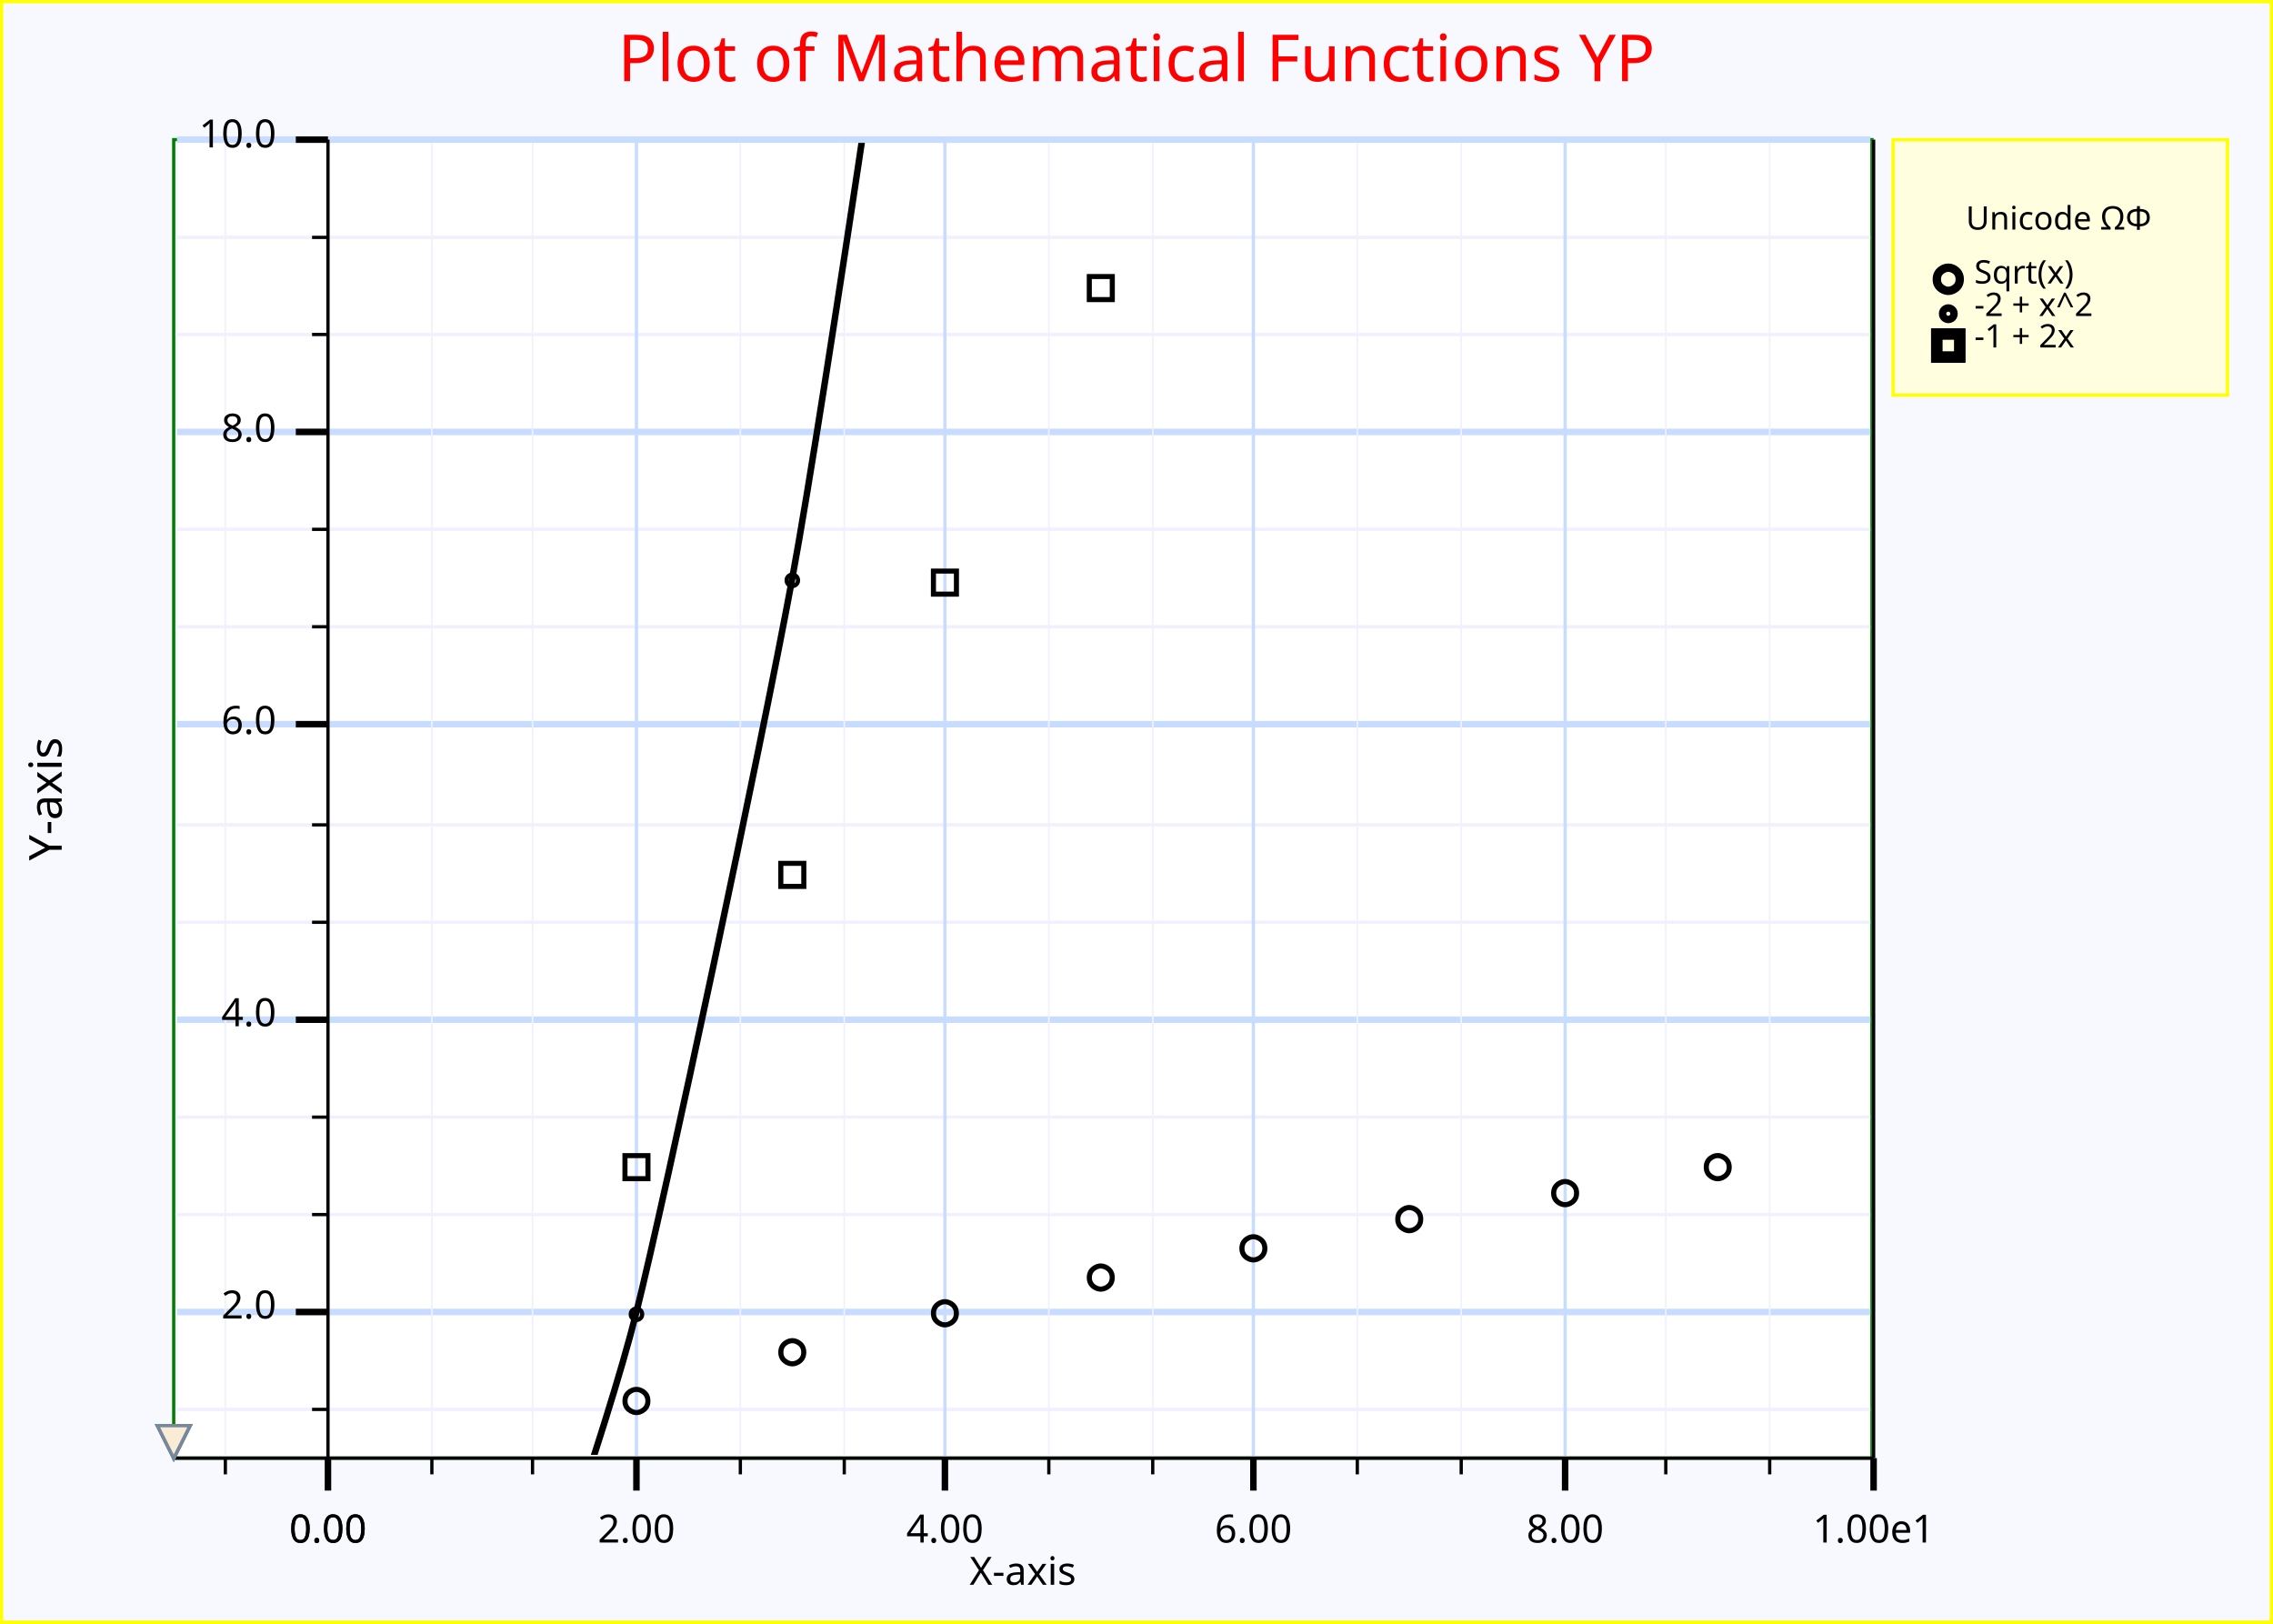
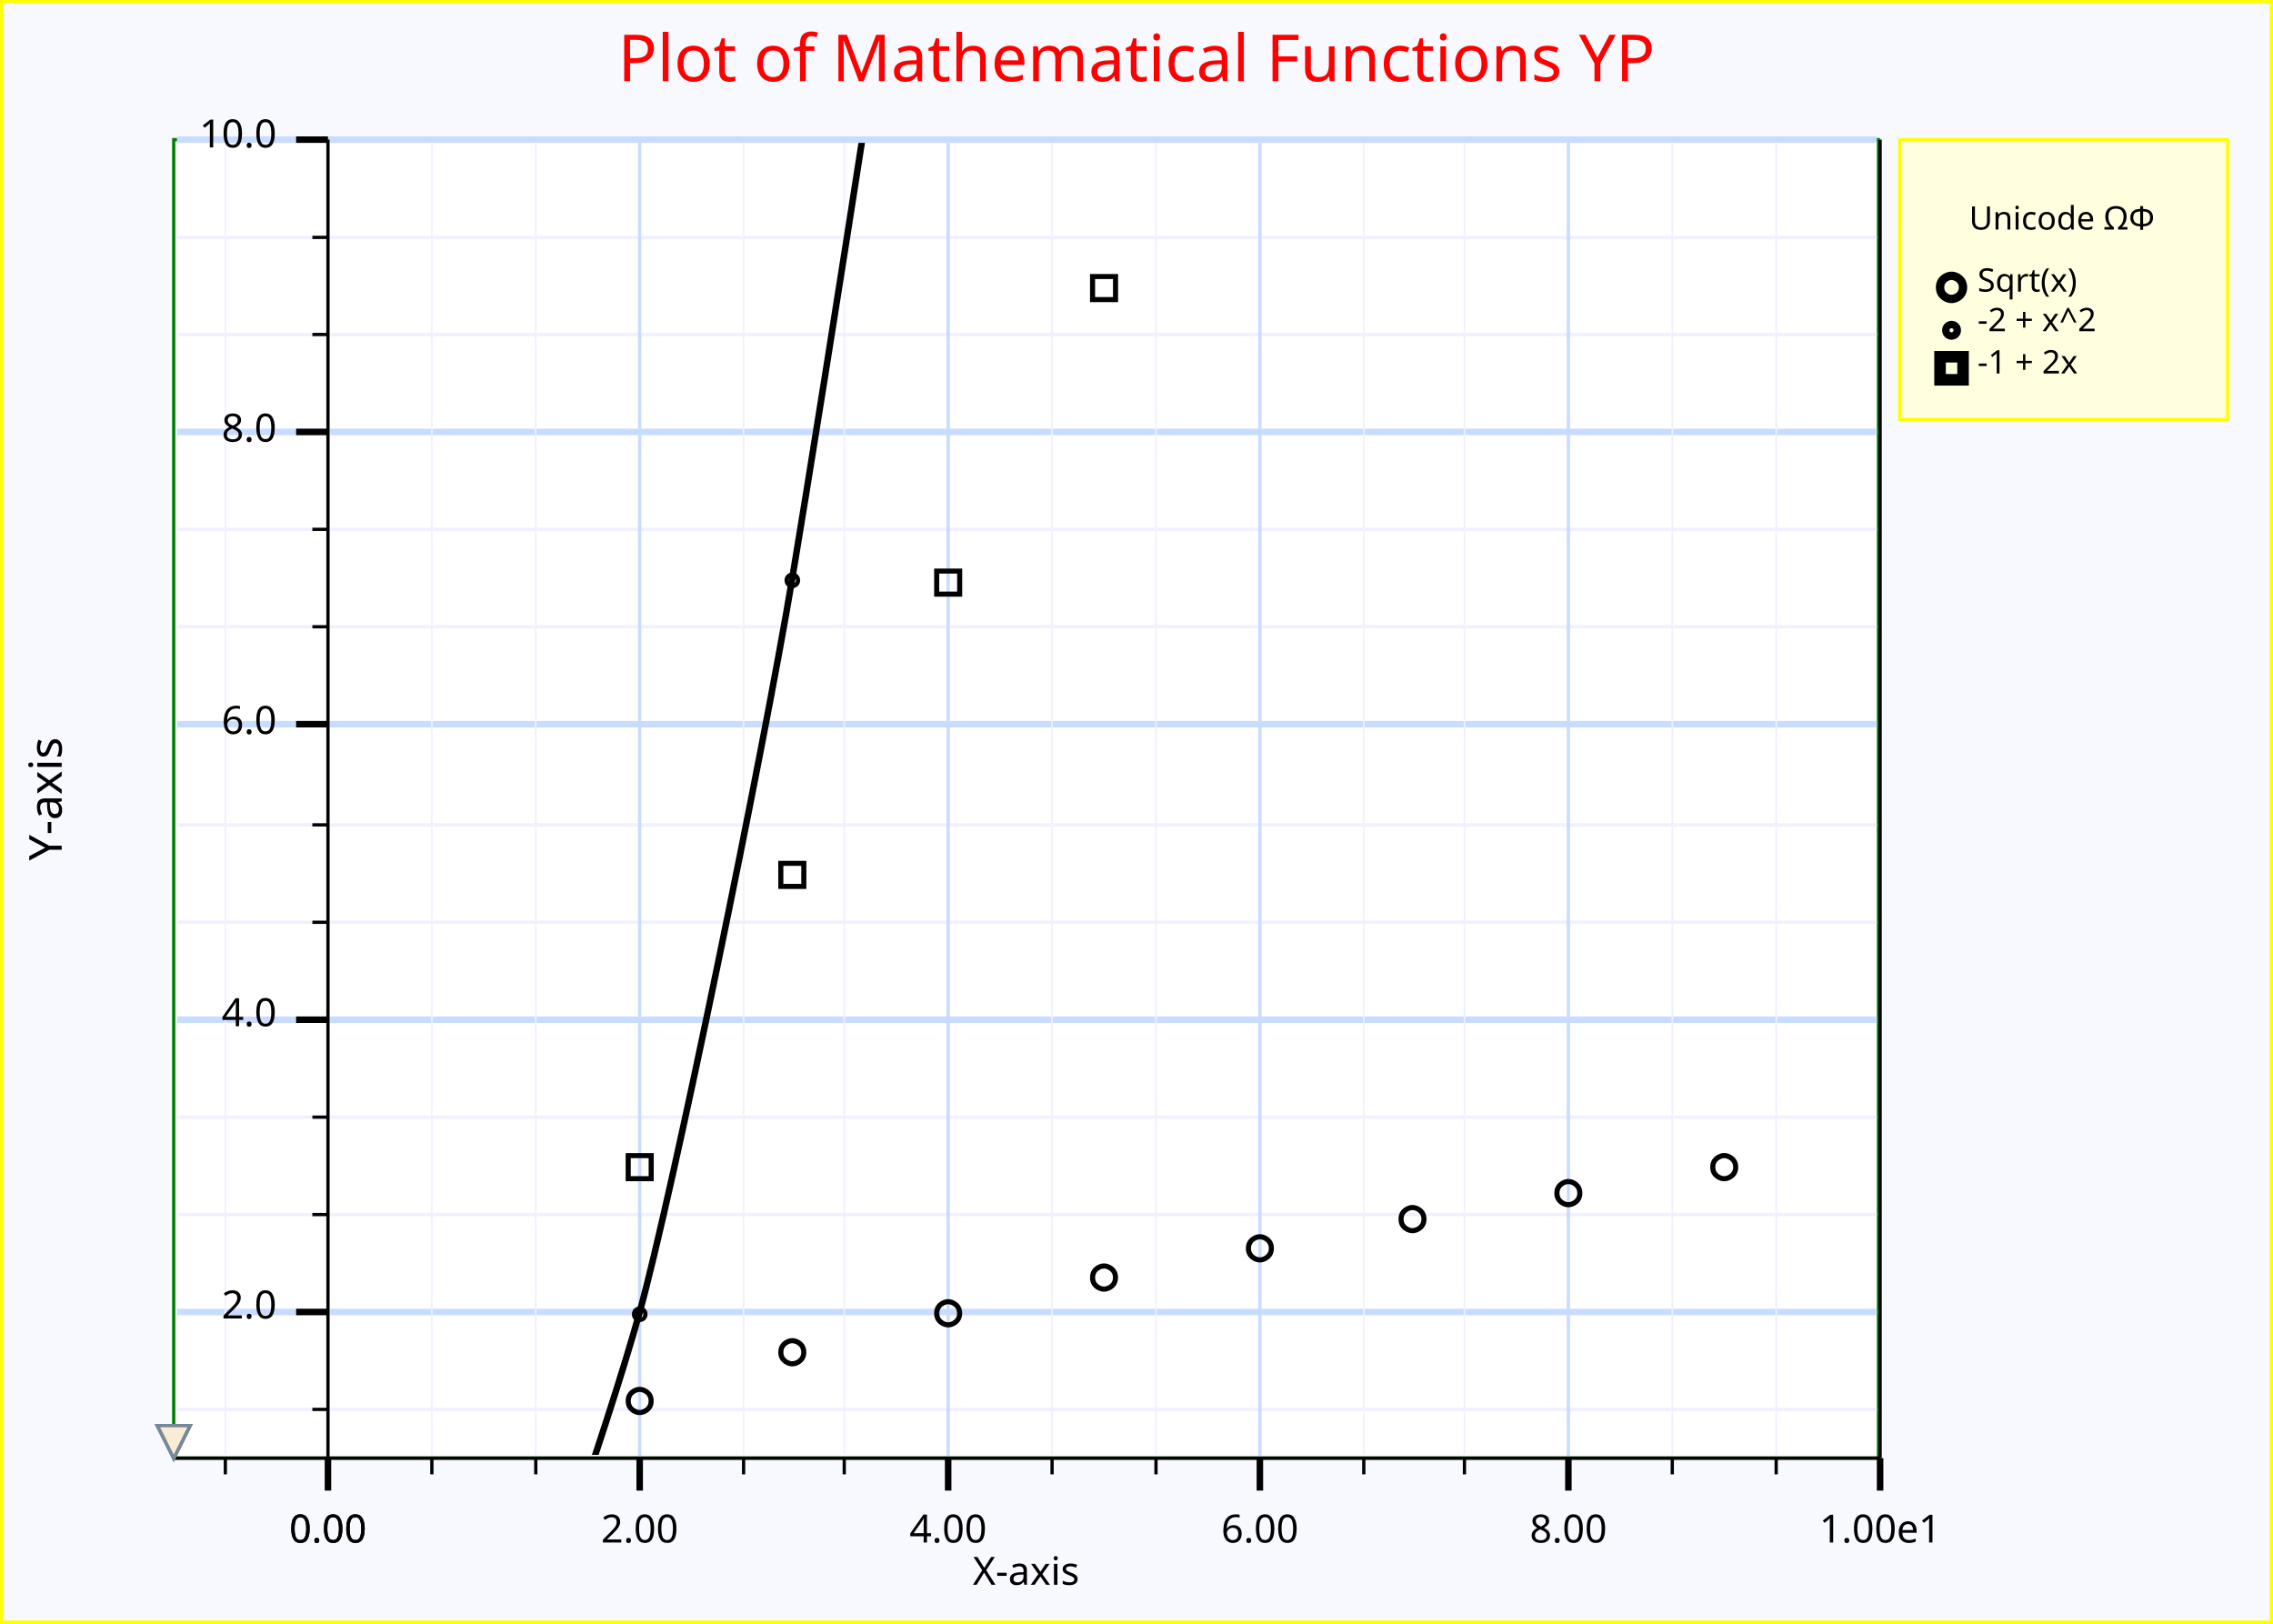
<svg xmlns="http://www.w3.org/2000/svg" width="700" height="500" version="1.1">
  <clipPath id="plot_window">
-     <rect x="54.5" y="44" width="521" height="404" />
+     <rect x="54.5" y="44" width="523" height="404" />
  </clipPath>
  <g id="imageBackground" stroke="rgb(255,255,0)" fill="rgb(248,248,255)" stroke-width="2">
    <rect x="0" y="0" width="700" height="500" />
  </g>
  <g id="plotBackground" stroke="rgb(0,128,0)" fill="rgb(255,255,255)" stroke-width="1">
-     <rect x="53.5" y="43" width="523" height="406" />
+     <rect x="53.5" y="43" width="525" height="406" />
  </g>
  <g id="yMinorGrid" stroke="rgb(240,240,255)" stroke-width="1">
-     <path d="M54.5,434 L576,434 M54.5,374 L576,374 M54.5,344 L576,344 M54.5,284 L576,284 M54.5,254 L576,254 M54.5,193 L576,193 M54.5,163 L576,163 M54.5,103 L576,103 M54.5,73.1 L576,73.1 " fill="none" />
+     <path d="M54.5,434 L578,434 M54.5,374 L578,374 M54.5,344 L578,344 M54.5,284 L578,284 M54.5,254 L578,254 M54.5,193 L578,193 M54.5,163 L578,163 M54.5,103 L578,103 M54.5,73.1 L578,73.1 " fill="none" />
  </g>
  <g id="yMajorGrid" stroke="rgb(200,220,255)" stroke-width="2">
-     <path d="M54.5,404 L576,404 M54.5,314 L576,314 M54.5,223 L576,223 M54.5,133 L576,133 M54.5,43 L576,43 " fill="none" />
+     <path d="M54.5,404 L578,404 M54.5,314 L578,314 M54.5,223 L578,223 M54.5,133 L578,133 M54.5,43 L578,43 " fill="none" />
  </g>
  <g id="xMinorGrid" stroke="rgb(240,240,255)" stroke-width="0.5">
-     <path d="M133,44 L133,448 M164,44 L164,448 M228,44 L228,448 M260,44 L260,448 M323,44 L323,448 M355,44 L355,448 M418,44 L418,448 M450,44 L450,448 M513,44 L513,448 M545,44 L545,448 M69.4,44 L69.4,448 " fill="none" />
+     <path d="M133,44 L133,448 M165,44 L165,448 M229,44 L229,448 M260,44 L260,448 M324,44 L324,448 M356,44 L356,448 M420,44 L420,448 M451,44 L451,448 M515,44 L515,448 M547,44 L547,448 M69.4,44 L69.4,448 " fill="none" />
  </g>
  <g id="xMajorGrid" stroke="rgb(200,220,255)" stroke-width="1">
-     <path d="M101,43 L101,449 M196,43 L196,449 M291,43 L291,449 M386,43 L386,449 M482,43 L482,449 M577,43 L577,449 M101,43 L101,449 " fill="none" />
+     <path d="M101,43 L101,449 M197,43 L197,449 M292,43 L292,449 M388,43 L388,449 M483,43 L483,449 M579,43 L579,449 M101,43 L101,449 " fill="none" />
  </g>
  <g id="yAxis" stroke="rgb(0,0,0)" stroke-width="1">
    <line x1="101" y1="43" x2="101" y2="449" />
-     <line x1="577" y1="43" x2="577" y2="449" />
+     <line x1="579" y1="43" x2="579" y2="449" />
  </g>
  <g id="xAxis" stroke="rgb(0,0,0)" stroke-width="1">
-     <line x1="53.5" y1="449" x2="577" y2="449" />
+     <line x1="53.5" y1="449" x2="579" y2="449" />
  </g>
  <g id="yMinorTicks" stroke="rgb(0,0,0)" stroke-width="1">
-     <path d="M96.1,434 L101,434 M96.1,374 L101,374 M96.1,344 L101,344 M96.1,284 L101,284 M96.1,254 L101,254 M96.1,193 L101,193 M96.1,163 L101,163 M96.1,103 L101,103 M96.1,73.1 L101,73.1 " fill="none" />
+     <path d="M96.2,434 L101,434 M96.2,374 L101,374 M96.2,344 L101,344 M96.2,284 L101,284 M96.2,254 L101,254 M96.2,193 L101,193 M96.2,163 L101,163 M96.2,103 L101,103 M96.2,73.1 L101,73.1 " fill="none" />
  </g>
  <g id="xMinorTicks" stroke="rgb(0,0,0)" stroke-width="1">
-     <path d="M133,449 L133,454 M164,449 L164,454 M228,449 L228,454 M260,449 L260,454 M323,449 L323,454 M355,449 L355,454 M418,449 L418,454 M450,449 L450,454 M513,449 L513,454 M545,449 L545,454 M69.4,449 L69.4,454 " fill="none" />
+     <path d="M133,449 L133,454 M165,449 L165,454 M229,449 L229,454 M260,449 L260,454 M324,449 L324,454 M356,449 L356,454 M420,449 L420,454 M451,449 L451,454 M515,449 L515,454 M547,449 L547,454 M69.4,449 L69.4,454 " fill="none" />
  </g>
  <g id="yMajorTicks" stroke="rgb(0,0,0)" stroke-width="2">
-     <path d="M91.1,404 L101,404 M91.1,314 L101,314 M91.1,223 L101,223 M91.1,133 L101,133 M91.1,43 L101,43 " fill="none" />
+     <path d="M91.2,404 L101,404 M91.2,314 L101,314 M91.2,223 L101,223 M91.2,133 L101,133 M91.2,43 L101,43 " fill="none" />
  </g>
  <g id="xMajorTicks" stroke="rgb(0,0,0)" stroke-width="2">
-     <path d="M101,449 L101,459 M196,449 L196,459 M291,449 L291,459 M386,449 L386,459 M482,449 L482,459 M577,449 L577,459 M101,449 L101,459 " fill="none" />
+     <path d="M101,449 L101,459 M197,449 L197,459 M292,449 L292,459 M388,449 L388,459 M483,449 L483,459 M579,449 L579,459 M101,449 L101,459 " fill="none" />
  </g>
  <g id="xTicksValues">
    <text x="101" y="475" text-anchor="middle" font-size="12" font-family="Lucida Sans Unicode">0.00</text>
-     <text x="196" y="475" text-anchor="middle" font-size="12" font-family="Lucida Sans Unicode">2.00</text>
-     <text x="291" y="475" text-anchor="middle" font-size="12" font-family="Lucida Sans Unicode">4.00</text>
-     <text x="386" y="475" text-anchor="middle" font-size="12" font-family="Lucida Sans Unicode">6.00</text>
-     <text x="482" y="475" text-anchor="middle" font-size="12" font-family="Lucida Sans Unicode">8.00</text>
-     <text x="577" y="475" text-anchor="middle" font-size="12" font-family="Lucida Sans Unicode">1.00e1</text>
+     <text x="197" y="475" text-anchor="middle" font-size="12" font-family="Lucida Sans Unicode">2.00</text>
+     <text x="292" y="475" text-anchor="middle" font-size="12" font-family="Lucida Sans Unicode">4.00</text>
+     <text x="388" y="475" text-anchor="middle" font-size="12" font-family="Lucida Sans Unicode">6.00</text>
+     <text x="483" y="475" text-anchor="middle" font-size="12" font-family="Lucida Sans Unicode">8.00</text>
+     <text x="579" y="475" text-anchor="middle" font-size="12" font-family="Lucida Sans Unicode">1.00e1</text>
    <text x="101" y="475" text-anchor="middle" font-size="12" font-family="Lucida Sans Unicode">0.00</text>
  </g>
  <g id="yTicksValues">
-     <text x="85.1" y="406" text-anchor="end" font-size="12" font-family="Lucida Sans Unicode">2.0</text>
-     <text x="85.1" y="316" text-anchor="end" font-size="12" font-family="Lucida Sans Unicode">4.0</text>
-     <text x="85.1" y="226" text-anchor="end" font-size="12" font-family="Lucida Sans Unicode">6.0</text>
-     <text x="85.1" y="136" text-anchor="end" font-size="12" font-family="Lucida Sans Unicode">8.0</text>
-     <text x="85.1" y="45.4" text-anchor="end" font-size="12" font-family="Lucida Sans Unicode">10.0</text>
+     <text x="85.2" y="406" text-anchor="end" font-size="12" font-family="Lucida Sans Unicode">2.0</text>
+     <text x="85.2" y="316" text-anchor="end" font-size="12" font-family="Lucida Sans Unicode">4.0</text>
+     <text x="85.2" y="226" text-anchor="end" font-size="12" font-family="Lucida Sans Unicode">6.0</text>
+     <text x="85.2" y="136" text-anchor="end" font-size="12" font-family="Lucida Sans Unicode">8.0</text>
+     <text x="85.2" y="45.4" text-anchor="end" font-size="12" font-family="Lucida Sans Unicode">10.0</text>
  </g>
  <g id="yLabel">
    <text x="19" y="246" text-anchor="middle" transform="rotate(-90 19 246 )" font-size="14" font-family="Lucida Sans Unicode">Y-axis</text>
  </g>
  <g id="xLabel">
-     <text x="315" y="488" text-anchor="middle" font-size="12" font-family="Lucida Sans Unicode">X-axis</text>
+     <text x="316" y="488" text-anchor="middle" font-size="12" font-family="Lucida Sans Unicode">X-axis</text>
  </g>
  <g id="plotLines" stroke-width="2">
    <g clip-path="url(#plot_window)" stroke="rgb(0,0,0)" stroke-width="2">
-       <path d="M-375,-3.93e+03 S-336,-3.23e+03 -327,-3.07e+03 S-289,-2.45e+03 -279,-2.3e+03 S-241,-1.75e+03 -232,-1.63e+03 S-194,-1.15e+03 -184,-1.04e+03 S-146,-634 -137,-543 S-98.7,-210 -89.2,-137 S-51.1,124 -41.6,178 S-3.57,368 5.94,404 S44,521 53.5,539 S91.5,584 101,584 S139,557 149,539 S187,440 196,404 S234,232 244,178 S282,-65.3 291,-137 S329,-453 339,-543 S377,-931 386,-1.04e+03 S424,-1.5e+03 434,-1.63e+03 S472,-2.16e+03 482,-2.3e+03 S520,-2.91e+03 529,-3.07e+03 S577,-4.01e+03 577,-3.93e+03 " fill="none" />
+       <path d="M-376,-3.93e+03 S-338,-3.23e+03 -328,-3.07e+03 S-290,-2.45e+03 -281,-2.3e+03 S-242,-1.75e+03 -233,-1.63e+03 S-195,-1.15e+03 -185,-1.04e+03 S-147,-634 -137,-543 S-99.3,-210 -89.7,-137 S-51.5,124 -42,178 S-3.79,368 5.76,404 S44,521 53.5,539 S91.7,584 101,584 S139,557 149,539 S187,440 197,404 S235,232 244,178 S283,-65.3 292,-137 S330,-453 340,-543 S378,-931 388,-1.04e+03 S426,-1.5e+03 435,-1.63e+03 S474,-2.16e+03 483,-2.3e+03 S521,-2.91e+03 531,-3.07e+03 S579,-4.01e+03 579,-3.93e+03 " fill="none" />
    </g>
  </g>
  <g id="plotPoints" clip-path="url(#plot_window)">
    <g stroke="rgb(0,0,0)" fill="rgb(255,0,0)">
-       <text x="196" y="434" text-anchor="middle" font-size="10" font-family="Lucida Sans Unicode">○</text>
+       <text x="197" y="434" text-anchor="middle" font-size="10" font-family="Lucida Sans Unicode">○</text>
      <text x="244" y="419" text-anchor="middle" font-size="10" font-family="Lucida Sans Unicode">○</text>
-       <text x="291" y="407" text-anchor="middle" font-size="10" font-family="Lucida Sans Unicode">○</text>
-       <text x="339" y="396" text-anchor="middle" font-size="10" font-family="Lucida Sans Unicode">○</text>
-       <text x="386" y="387" text-anchor="middle" font-size="10" font-family="Lucida Sans Unicode">○</text>
-       <text x="434" y="378" text-anchor="middle" font-size="10" font-family="Lucida Sans Unicode">○</text>
-       <text x="482" y="370" text-anchor="middle" font-size="10" font-family="Lucida Sans Unicode">○</text>
-       <text x="529" y="362" text-anchor="middle" font-size="10" font-family="Lucida Sans Unicode">○</text>
+       <text x="292" y="407" text-anchor="middle" font-size="10" font-family="Lucida Sans Unicode">○</text>
+       <text x="340" y="396" text-anchor="middle" font-size="10" font-family="Lucida Sans Unicode">○</text>
+       <text x="388" y="387" text-anchor="middle" font-size="10" font-family="Lucida Sans Unicode">○</text>
+       <text x="435" y="378" text-anchor="middle" font-size="10" font-family="Lucida Sans Unicode">○</text>
+       <text x="483" y="370" text-anchor="middle" font-size="10" font-family="Lucida Sans Unicode">○</text>
+       <text x="531" y="362" text-anchor="middle" font-size="10" font-family="Lucida Sans Unicode">○</text>
    </g>
    <g stroke="rgb(0,0,0)" fill="rgb(255,165,0)">
-       <text x="196" y="406" text-anchor="middle" font-size="5" font-family="Lucida Sans Unicode">○</text>
+       <text x="197" y="406" text-anchor="middle" font-size="5" font-family="Lucida Sans Unicode">○</text>
      <text x="244" y="180" text-anchor="middle" font-size="5" font-family="Lucida Sans Unicode">○</text>
    </g>
    <g stroke="rgb(0,0,0)" fill="rgb(255,255,0)">
-       <text x="196" y="362" text-anchor="middle" font-size="10" font-family="Lucida Sans Unicode">□</text>
+       <text x="197" y="362" text-anchor="middle" font-size="10" font-family="Lucida Sans Unicode">□</text>
      <text x="244" y="272" text-anchor="middle" font-size="10" font-family="Lucida Sans Unicode">□</text>
-       <text x="291" y="182" text-anchor="middle" font-size="10" font-family="Lucida Sans Unicode">□</text>
-       <text x="339" y="91.3" text-anchor="middle" font-size="10" font-family="Lucida Sans Unicode">□</text>
+       <text x="292" y="182" text-anchor="middle" font-size="10" font-family="Lucida Sans Unicode">□</text>
+       <text x="340" y="91.3" text-anchor="middle" font-size="10" font-family="Lucida Sans Unicode">□</text>
    </g>
  </g>
  <g id="limitPoints" stroke="rgb(119,136,153)" fill="rgb(250,235,215)">
    <polygon points=" 48.5,439 58.5,439 53.5,449" />
    <polygon points=" 48.5,439 58.5,439 53.5,449" />
    <polygon points=" 48.5,439 58.5,439 53.5,449" />
    <polygon points=" 48.5,439 58.5,439 53.5,449" />
    <polygon points=" 48.5,439 58.5,439 53.5,449" />
    <polygon points=" 48.5,439 58.5,439 53.5,449" />
    <polygon points=" 48.5,439 58.5,439 53.5,449" />
    <polygon points=" 48.5,439 58.5,439 53.5,449" />
    <polygon points=" 48.5,439 58.5,439 53.5,449" />
    <polygon points=" 48.5,439 58.5,439 53.5,449" />
  </g>
  <g id="legendBackground" stroke="rgb(255,255,0)" fill="rgb(255,255,224)" stroke-width="1">
-     <rect x="583" y="43" width="103" height="78.7" />
+     <rect x="585" y="43" width="101" height="86.2" />
  </g>
  <g id="legendPoints">
    <g stroke="rgb(0,0,0)" fill="rgb(255,0,0)" stroke-width="2">
-       <text x="600" y="88.6" text-anchor="middle" font-size="10" font-family="Lucida Sans Unicode">○</text>
+       <text x="601" y="91.1" text-anchor="middle" font-size="10" font-family="Lucida Sans Unicode">○</text>
    </g>
    <g stroke="rgb(0,0,0)" fill="rgb(255,165,0)" stroke-width="2">
-       <text x="600" y="97.9" text-anchor="middle" font-size="5" font-family="Lucida Sans Unicode">○</text>
+       <text x="601" y="103" text-anchor="middle" font-size="5" font-family="Lucida Sans Unicode">○</text>
    </g>
    <g stroke="rgb(0,0,0)" fill="rgb(255,255,0)" stroke-width="3">
-       <text x="600" y="109" text-anchor="middle" font-size="10" font-family="Lucida Sans Unicode">□</text>
+       <text x="601" y="116" text-anchor="middle" font-size="10" font-family="Lucida Sans Unicode">□</text>
    </g>
  </g>
  <g id="legendText">
-     <text x="634" y="70.7" text-anchor="middle" font-size="10" font-family="Lucida Sans Unicode" font-weight="normal">Unicode ΩΦ</text>
-     <text x="608" y="87.3" font-size="10" font-family="Lucida Sans Unicode" font-weight="normal">Sqrt(x)</text>
-     <text x="608" y="97.3" font-size="10" font-family="Lucida Sans Unicode" font-weight="normal">-2 + x^2</text>
-     <text x="608" y="107" font-size="10" font-family="Lucida Sans Unicode" font-weight="normal">-1 + 2x</text>
+     <text x="635" y="70.7" text-anchor="middle" font-size="10" font-family="Lucida Sans Unicode" font-weight="normal">Unicode ΩΦ</text>
+     <text x="609" y="89.8" font-size="10" font-family="Lucida Sans Unicode" font-weight="normal">Sqrt(x)</text>
+     <text x="609" y="102" font-size="10" font-family="Lucida Sans Unicode" font-weight="normal">-2 + x^2</text>
+     <text x="609" y="115" font-size="10" font-family="Lucida Sans Unicode" font-weight="normal">-1 + 2x</text>
  </g>
  <g id="title" fill="rgb(255,0,0)">
    <text x="350" y="25" text-anchor="middle" font-size="20" font-family="Lucida Sans Unicode" font-weight="normal">Plot of Mathematical Functions YP</text>
  </g>
  <g id="plotXValues" />
  <g id="plotYValues" />
</svg>
